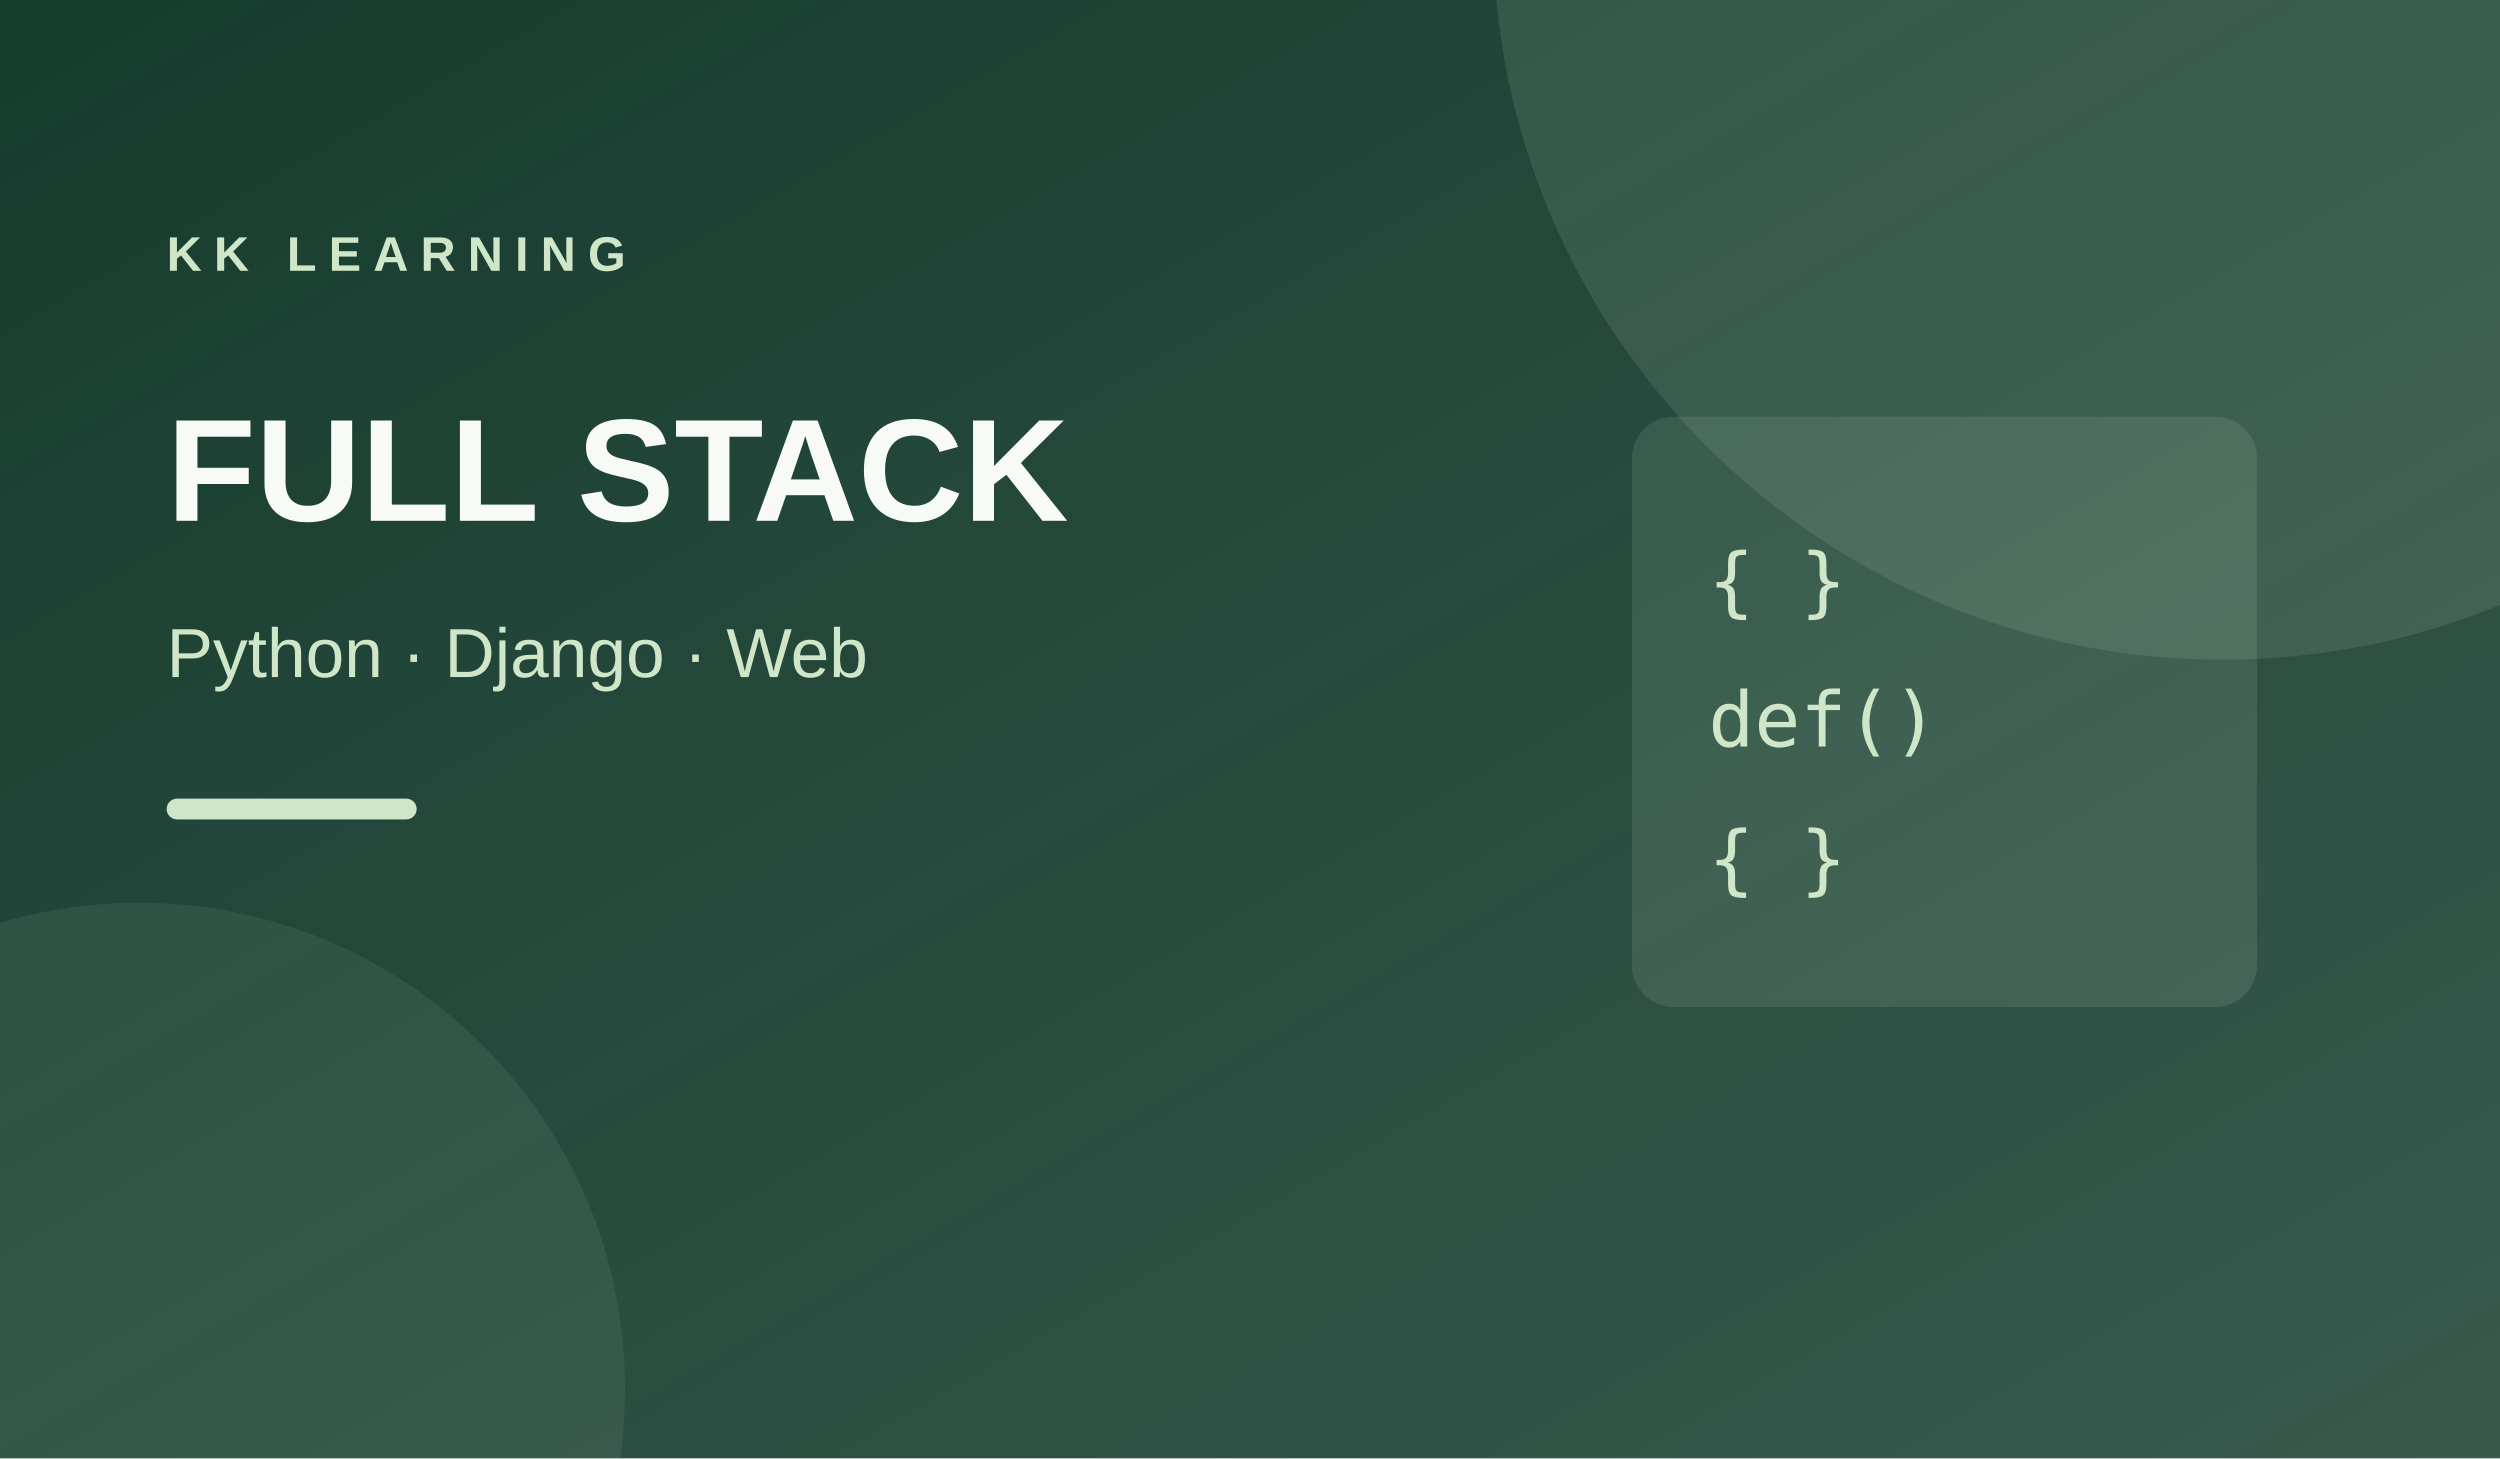
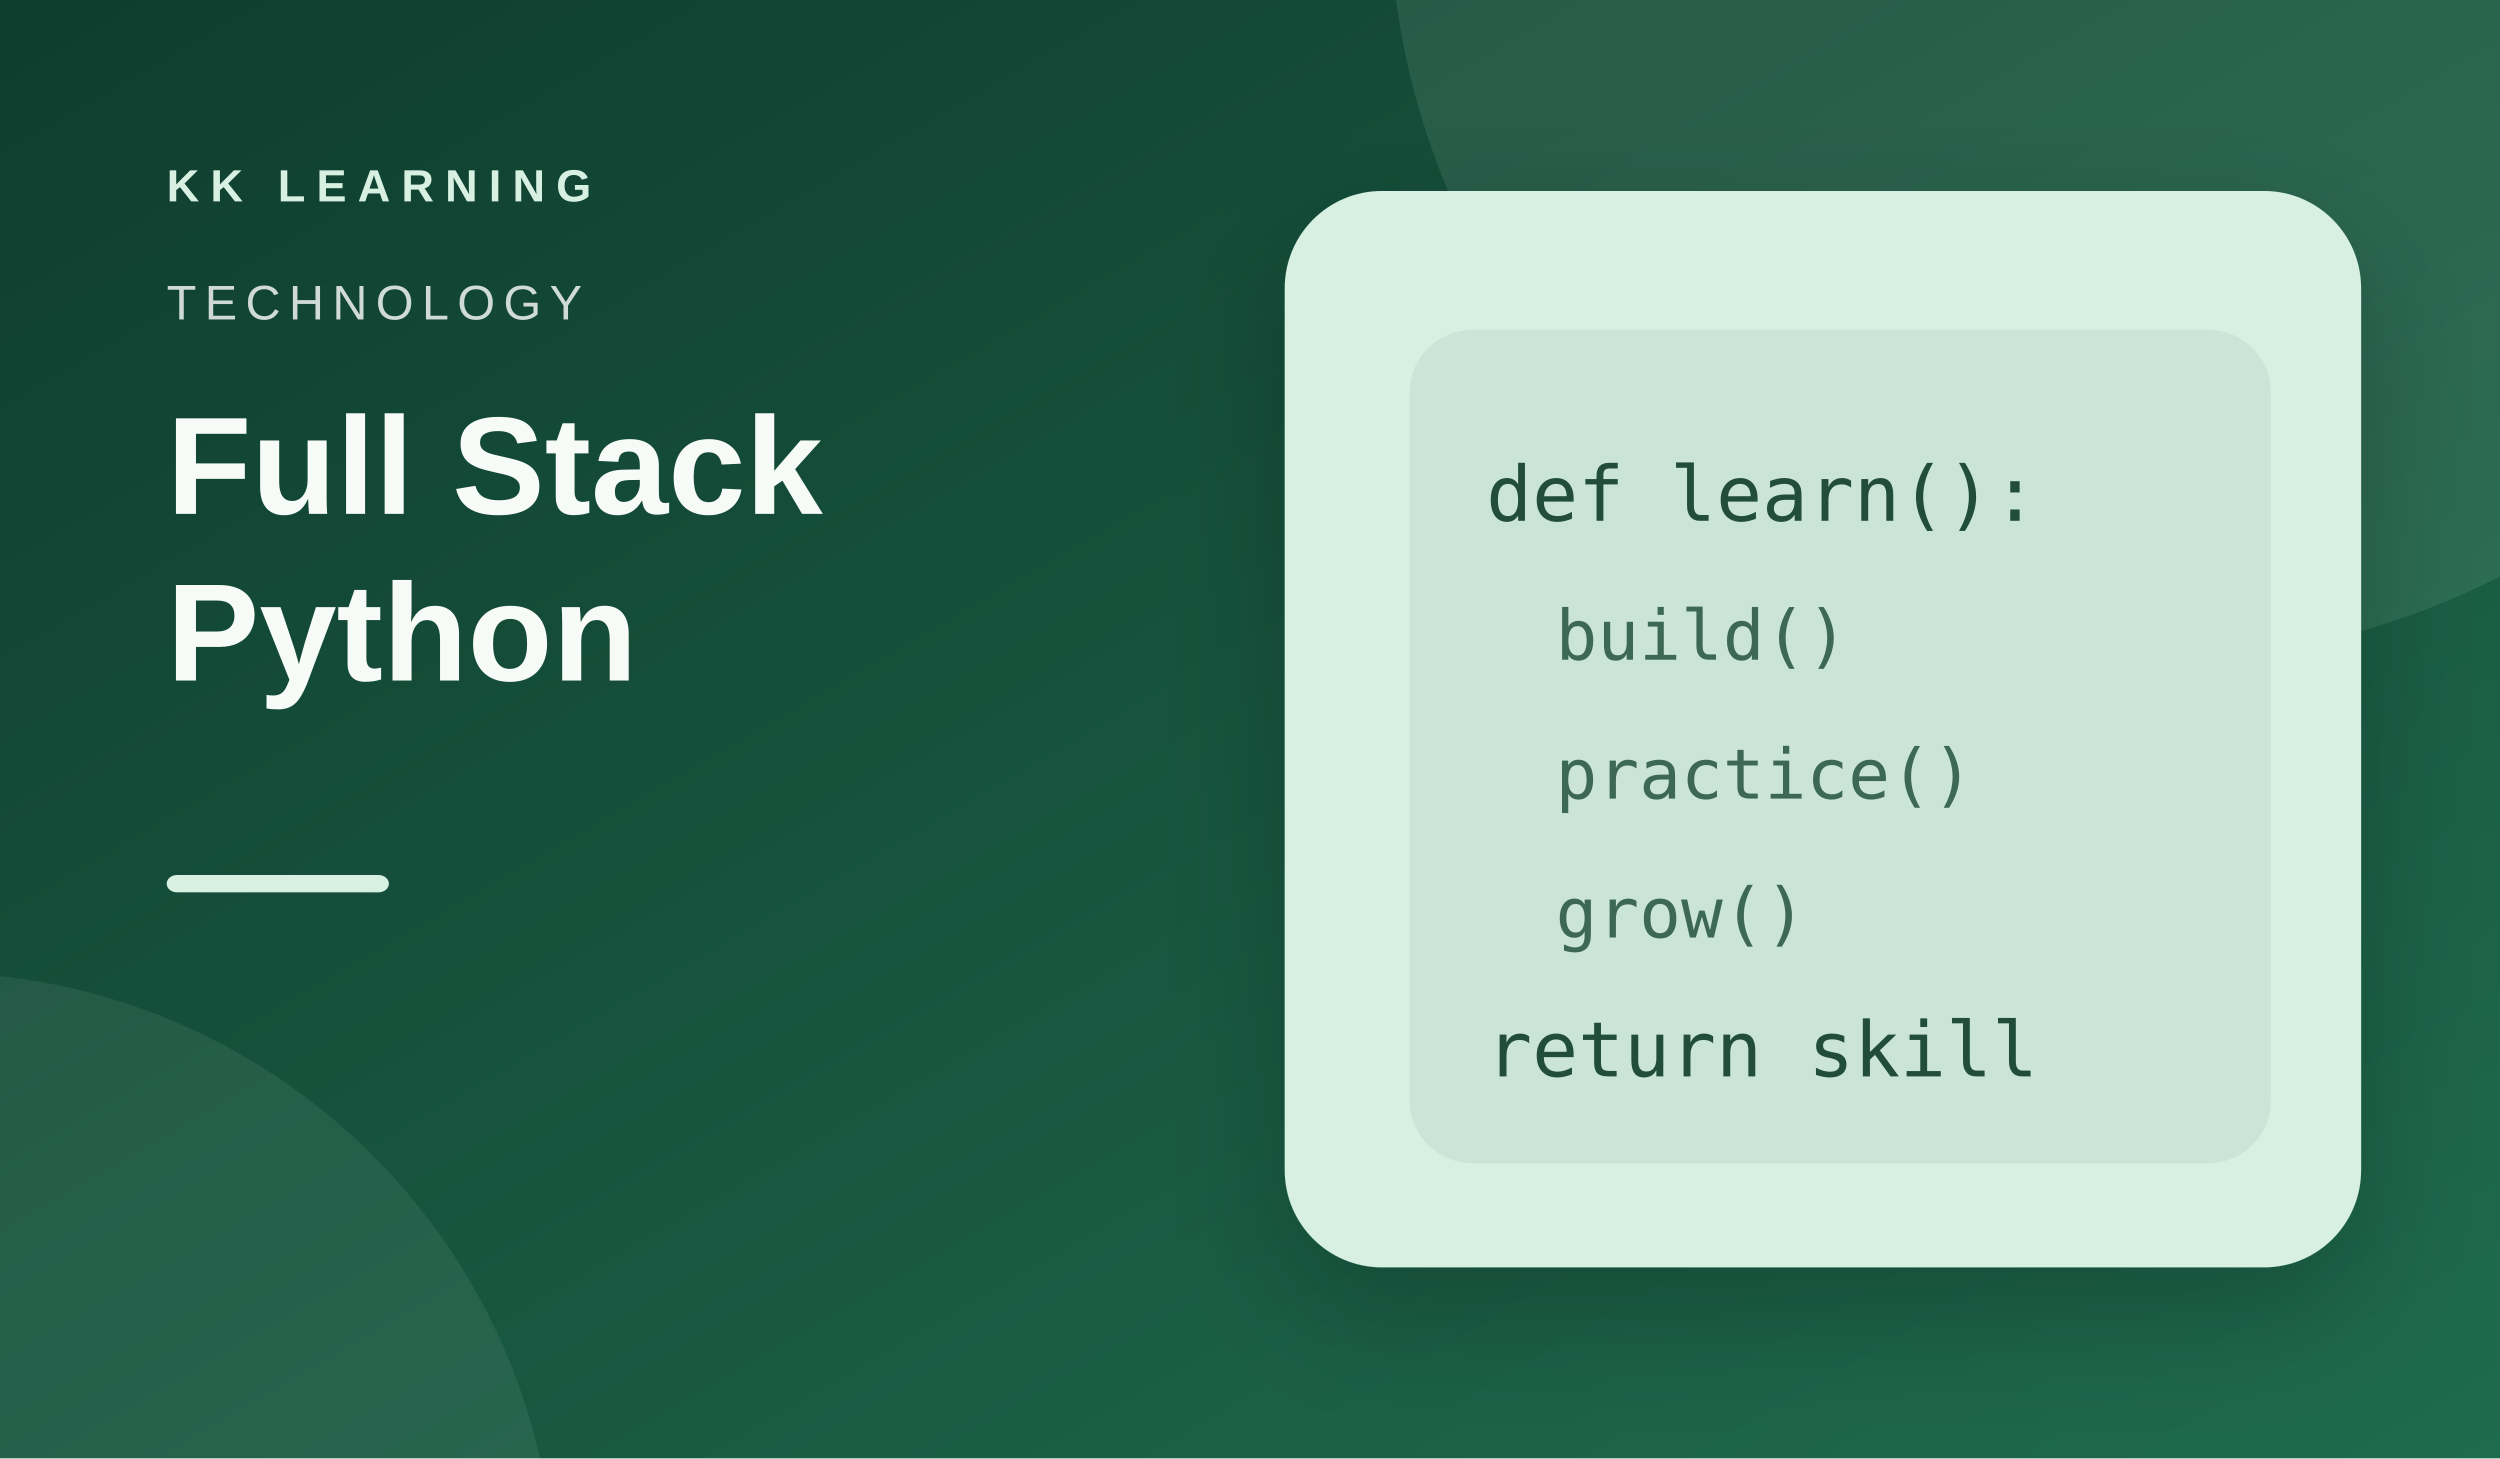
- <svg xmlns="http://www.w3.org/2000/svg" width="720" height="420" viewBox="0 0 720 420">
+ <svg xmlns="http://www.w3.org/2000/svg" width="720" height="420" viewBox="0 0 720 420" role="img" aria-label="Full Stack Python">
  <defs>
-     <linearGradient id="g-python-fullstack" x1="0" y1="0" x2="1" y2="1">
-       <stop offset="0%" stop-color="#163c2e" />
-       <stop offset="100%" stop-color="#163c2e" stop-opacity=".85" />
+     <linearGradient id="bg-python-fullstack" x1="0" y1="0" x2="1" y2="1">
+       <stop offset="0%" stop-color="#0f3d2e" />
+       <stop offset="100%" stop-color="#1f6b4f" />
    </linearGradient>
+     <filter id="soft-python-fullstack" x="-20%" y="-20%" width="140%" height="140%">
+       <feDropShadow dx="0" dy="14" stdDeviation="18" flood-color="#000" flood-opacity=".22" />
+     </filter>
  </defs>
-   <rect width="720" height="420" fill="url(#g-python-fullstack)" />
-   <circle cx="640" cy="-20" r="210" fill="#cfe6c8" fill-opacity=".12" />
-   <circle cx="40" cy="400" r="140" fill="#cfe6c8" fill-opacity=".08" />
-   <text x="48" y="78" fill="#cfe6c8" font-family="Manrope,Arial,sans-serif" font-size="14" letter-spacing="3.5" font-weight="700">KK LEARNING</text>
-   <text x="48" y="150" fill="#f7faf5" font-family="Manrope,Arial,sans-serif" font-size="42" font-weight="800">FULL STACK</text>
-   <text x="48" y="195" fill="#cfe6c8" font-family="DM Sans,Arial,sans-serif" font-size="20">Python · Django · Web</text>
-   <rect x="48" y="230" width="72" height="6" rx="3" fill="#cfe6c8" />
-   <rect x="470" y="120" width="180" height="170" rx="12" fill="#cfe6c8" fill-opacity=".12" />
-   <text x="492" y="175" fill="#cfe6c8" font-family="ui-monospace,monospace" font-size="22">{ }</text>
-   <text x="492" y="215" fill="#cfe6c8" font-family="ui-monospace,monospace" font-size="22">def()</text>
-   <text x="492" y="255" fill="#cfe6c8" font-family="ui-monospace,monospace" font-size="22">{ }</text>
+   <rect width="720" height="420" fill="url(#bg-python-fullstack)" />
+   <circle cx="620" cy="-30" r="220" fill="#d7f0e2" fill-opacity=".10" />
+   <circle cx="-20" cy="460" r="180" fill="#d7f0e2" fill-opacity=".08" />
+   <text x="48" y="58" fill="#d7f0e2" font-family="Manrope,Arial,sans-serif" font-size="13" letter-spacing="3.2" font-weight="700">KK LEARNING</text>
+   <text x="48" y="92" fill="#ffffffcc" font-family="DM Sans,Arial,sans-serif" font-size="14" letter-spacing="2.4">TECHNOLOGY</text>
+   <text x="48" y="148" fill="#f7fbf7" font-family="Manrope,Arial,sans-serif" font-size="40" font-weight="800">Full Stack</text>
+   <text x="48" y="196" fill="#f7fbf7" font-family="Manrope,Arial,sans-serif" font-size="40" font-weight="800">Python</text>
+   <rect x="48" y="252" width="64" height="5" rx="3" fill="#d7f0e2" />
+   <g transform="translate(370 55)" filter="url(#soft-python-fullstack)">
+     <rect width="310" height="310" rx="28" fill="#d7f0e2" />
+     <rect x="36" y="40" width="248" height="240" rx="18" fill="#0f3d2e" fill-opacity=".06" />
+     <text x="58" y="95" fill="#0f3d2e" font-family="ui-monospace,Menlo,monospace" font-size="22" opacity=".9">def learn():</text>
+     <text x="78" y="135" fill="#0f3d2e" font-family="ui-monospace,Menlo,monospace" font-size="20" opacity=".75">build()</text>
+     <text x="78" y="175" fill="#0f3d2e" font-family="ui-monospace,Menlo,monospace" font-size="20" opacity=".75">practice()</text>
+     <text x="78" y="215" fill="#0f3d2e" font-family="ui-monospace,Menlo,monospace" font-size="20" opacity=".75">grow()</text>
+     <text x="58" y="255" fill="#0f3d2e" font-family="ui-monospace,Menlo,monospace" font-size="22" opacity=".9">return skill</text>
+   </g>
</svg>
